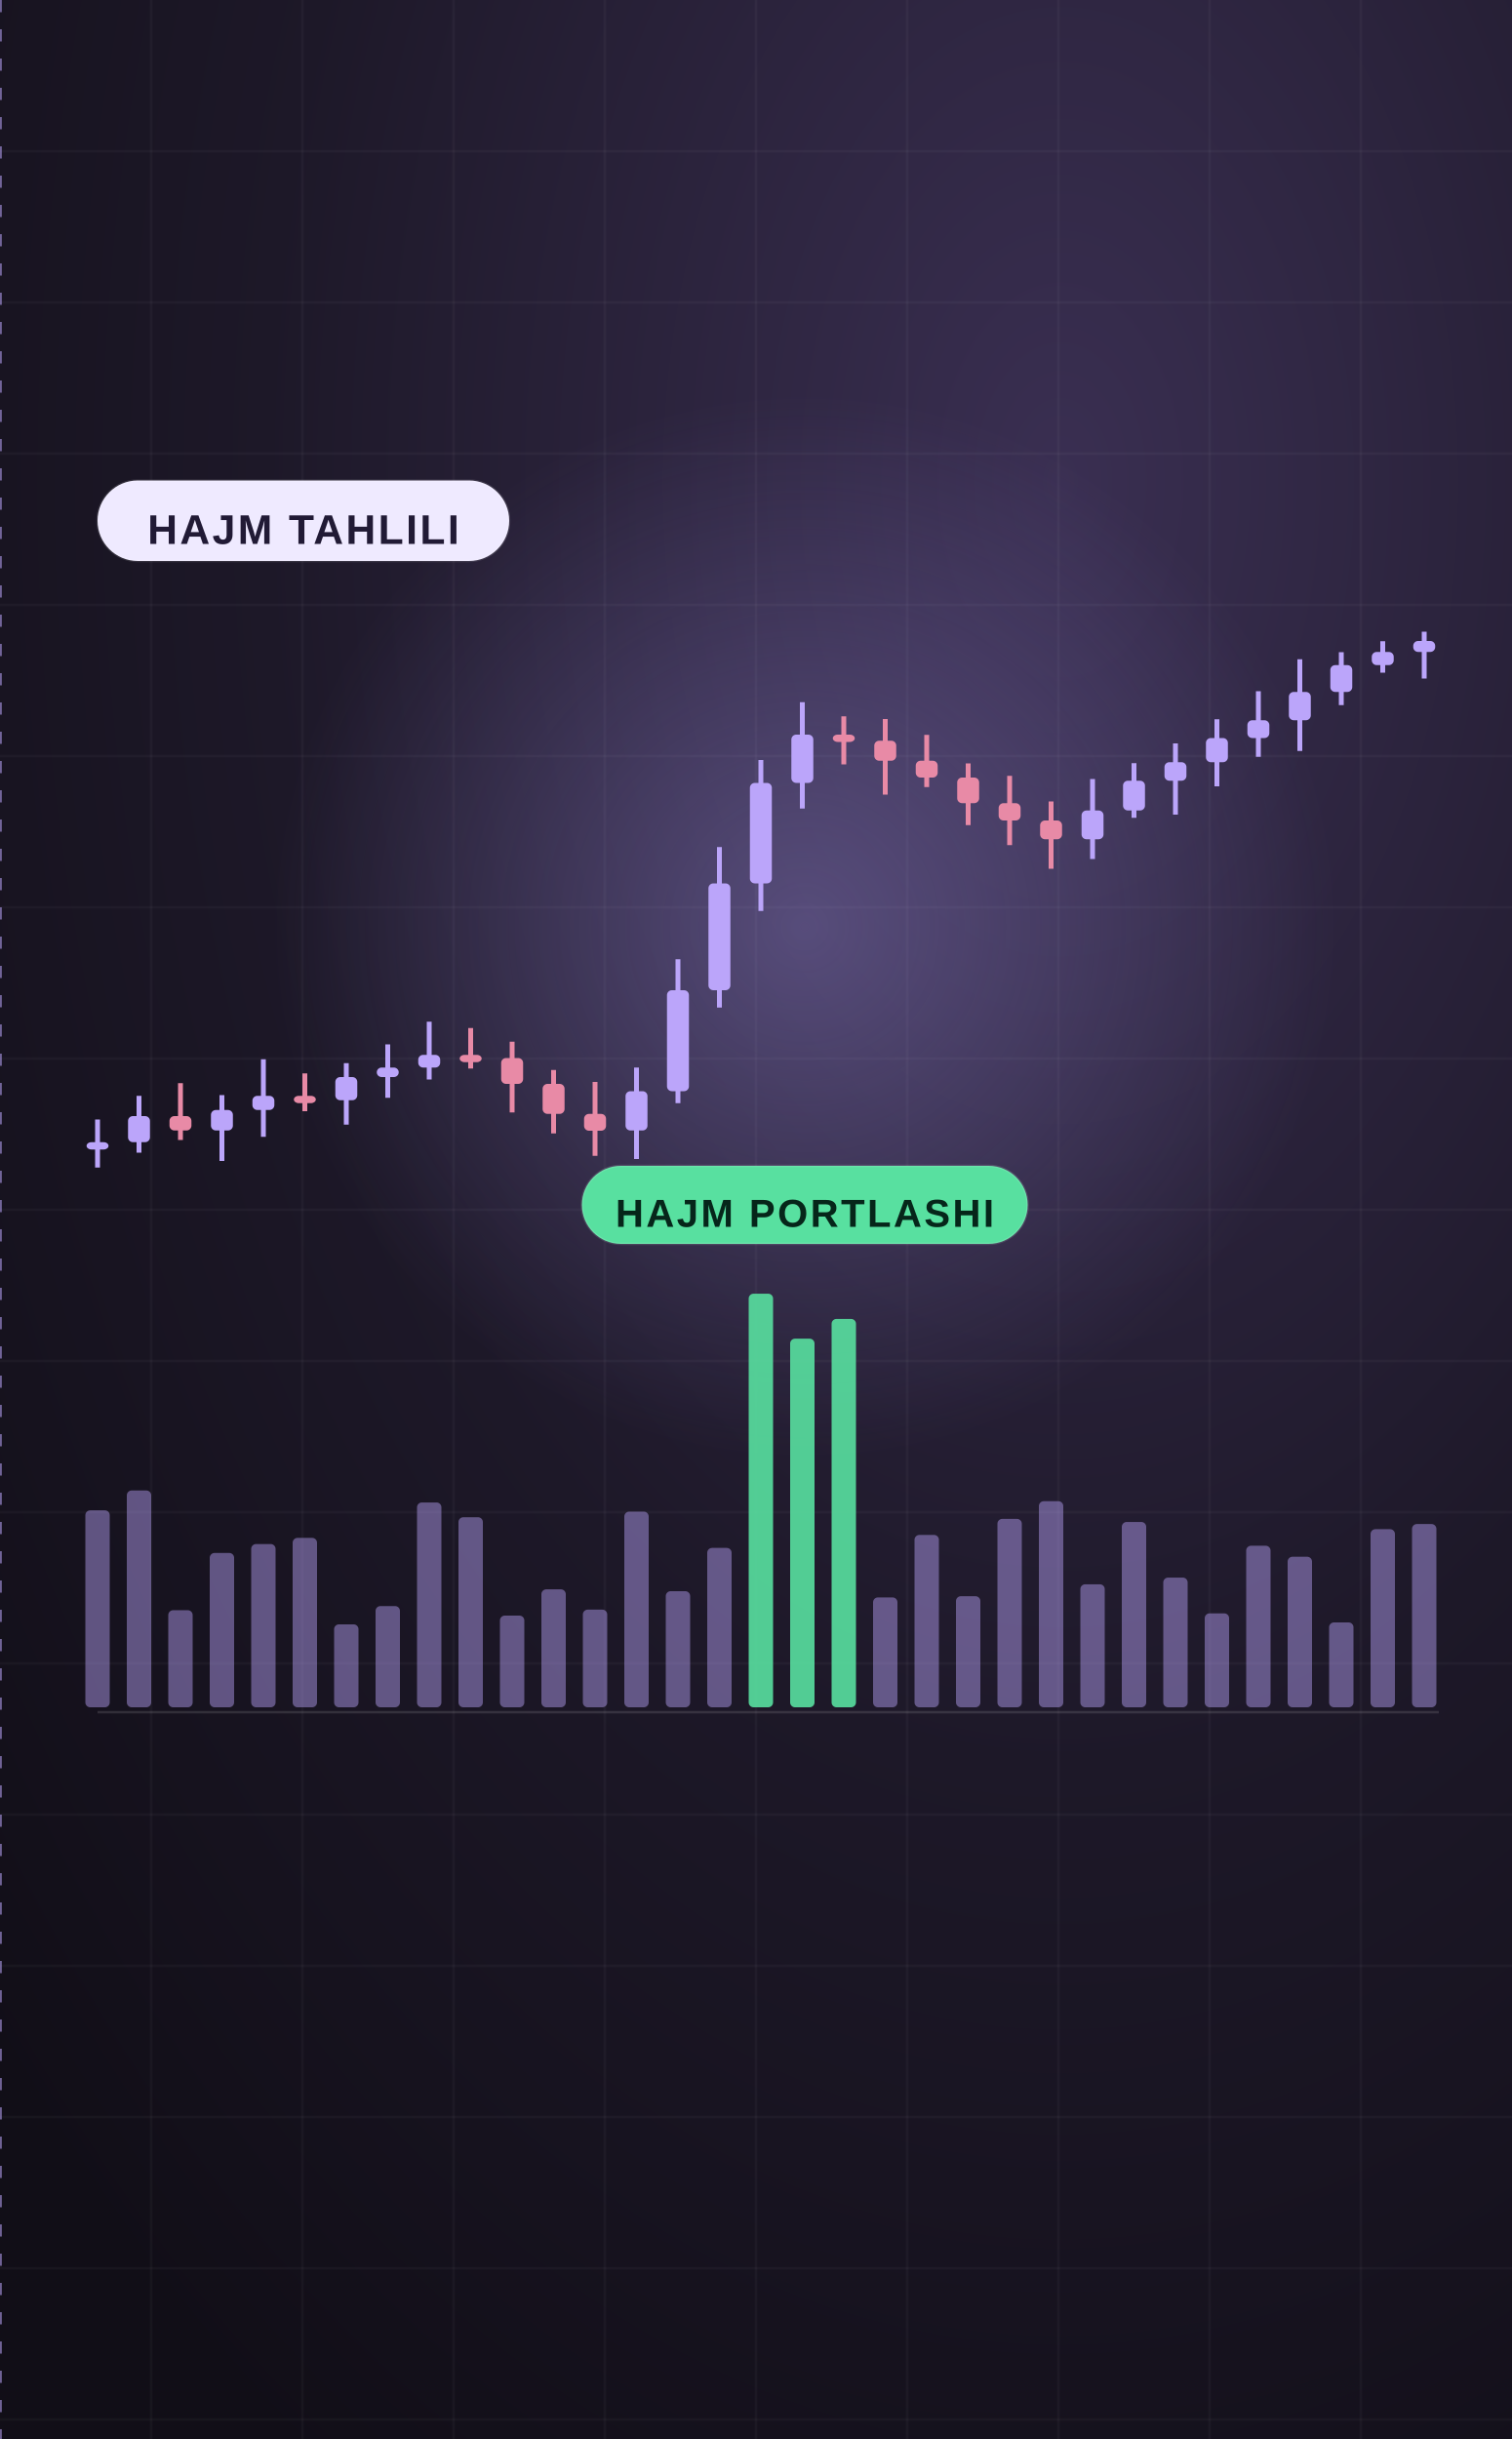
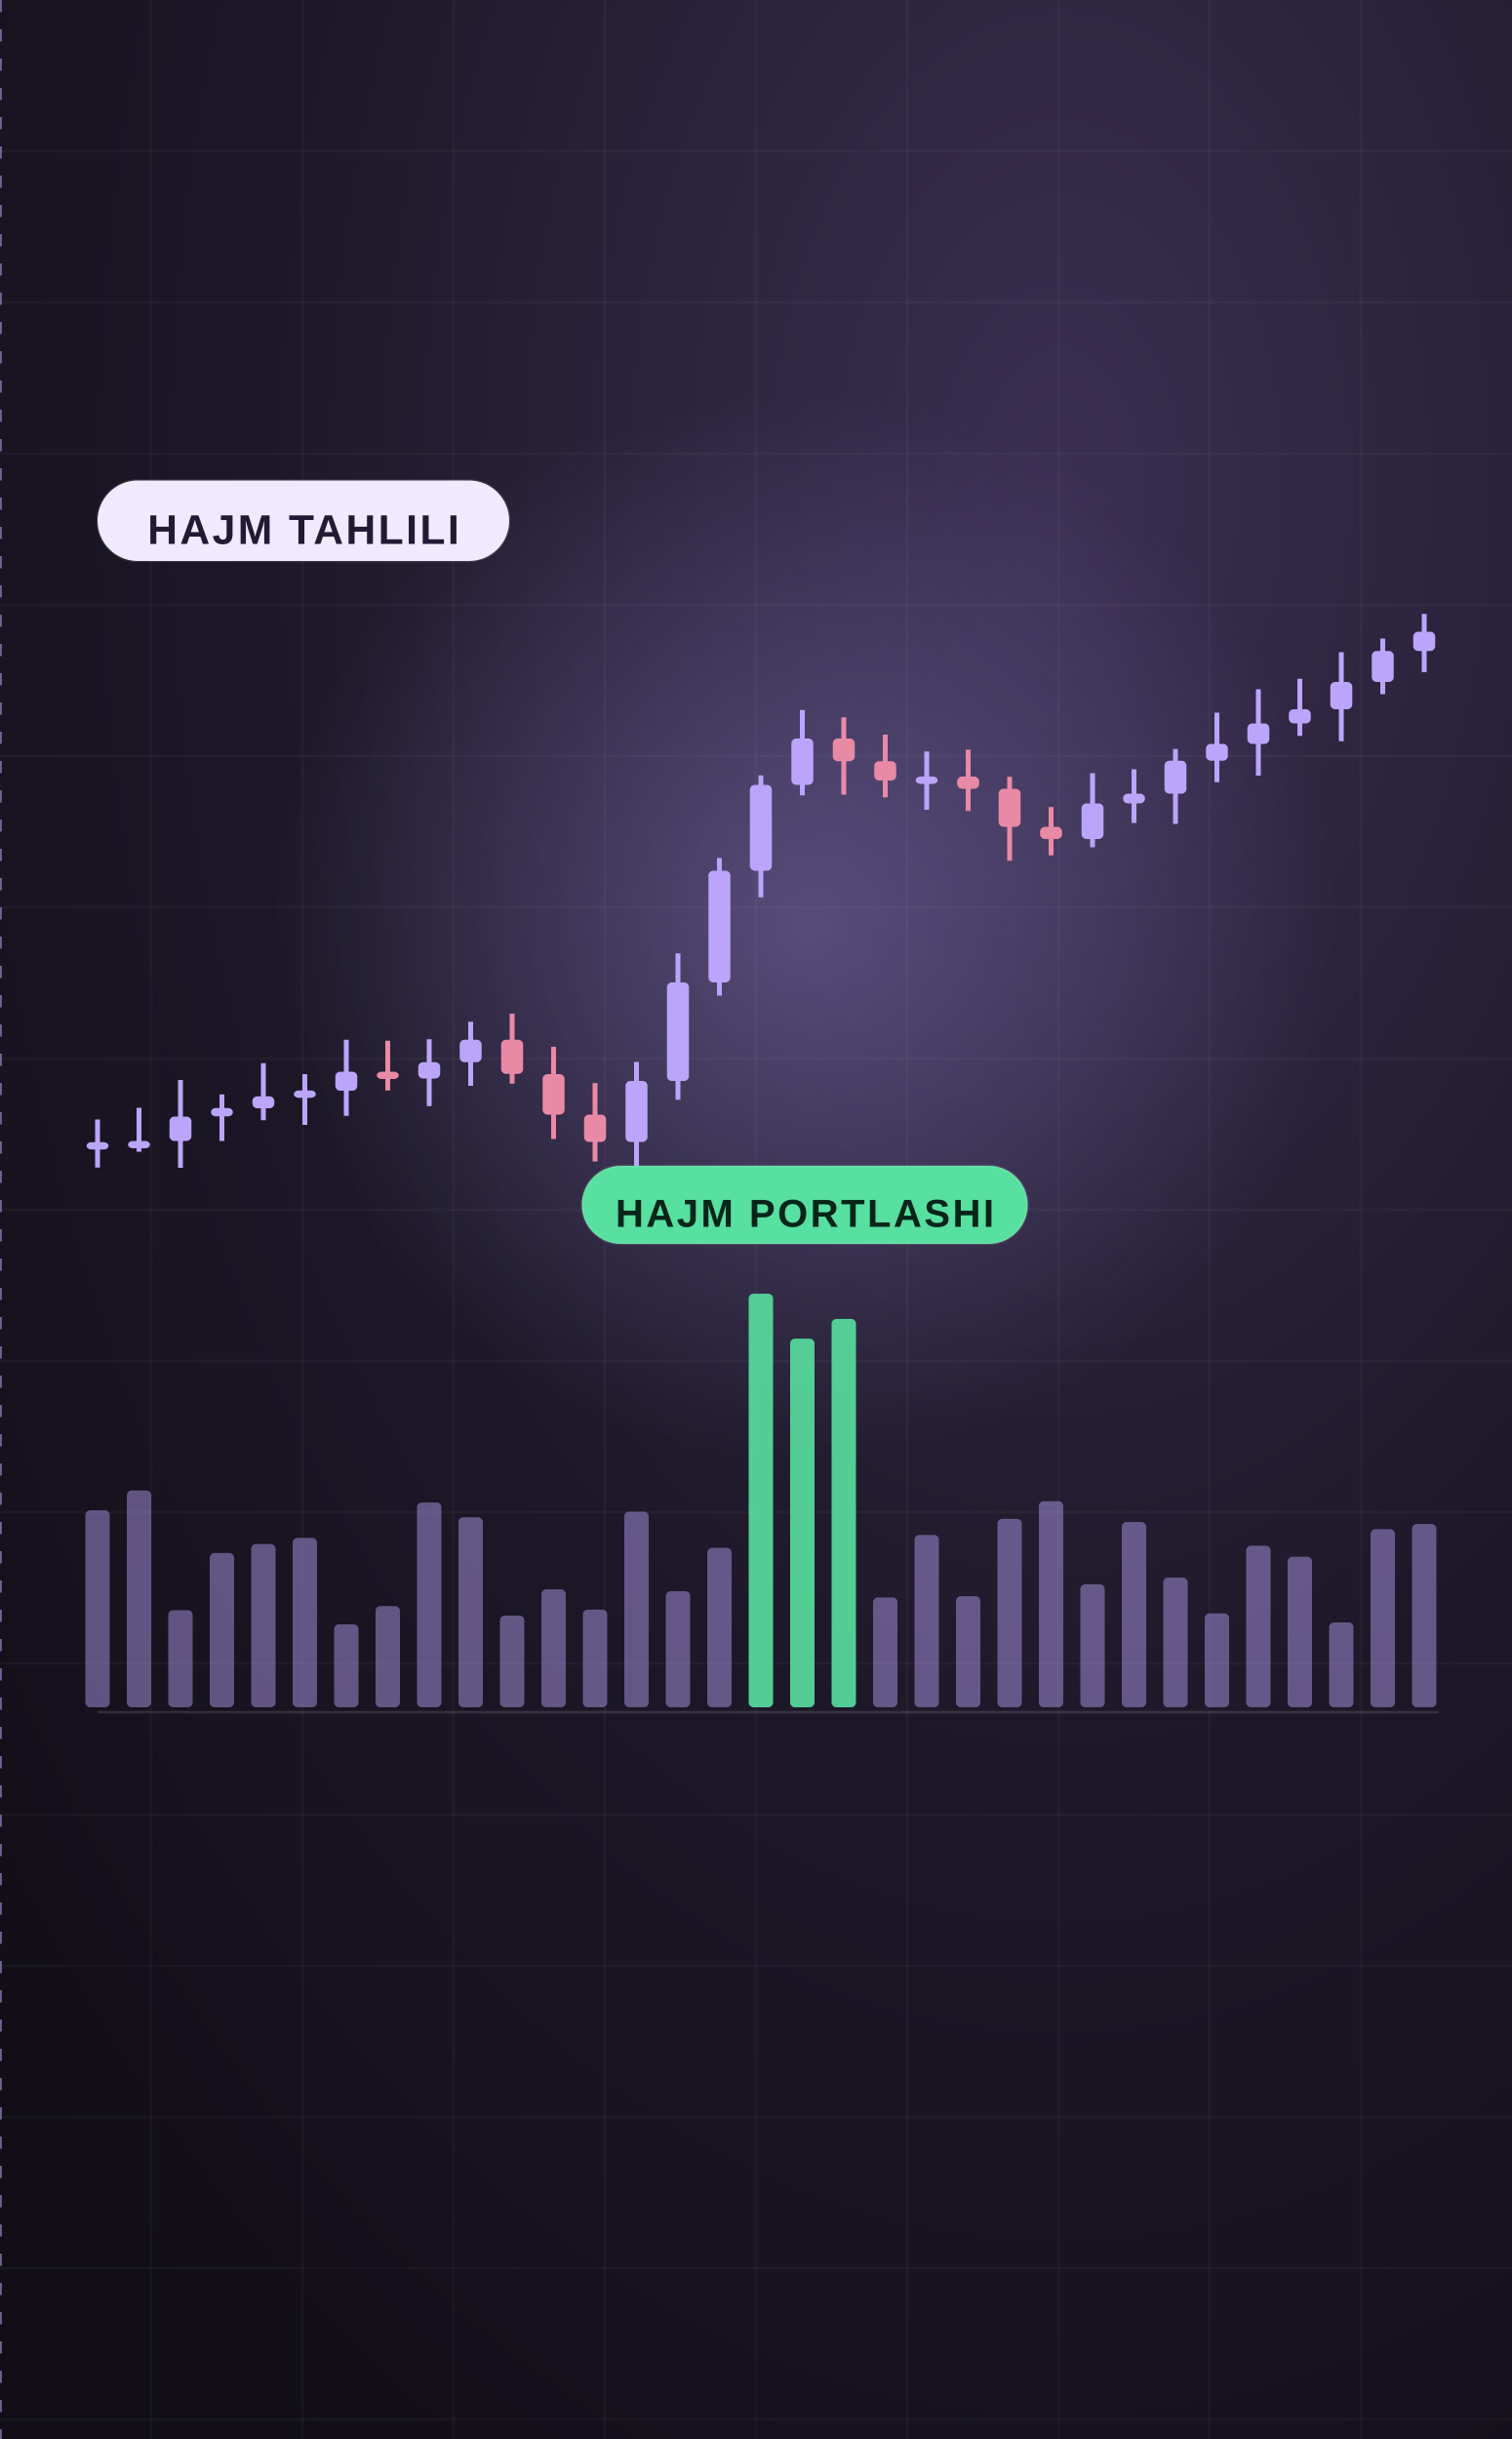
<svg xmlns="http://www.w3.org/2000/svg" width="620" height="1000" viewBox="0 0 620 1000">
  <style>
text{font-family:Arial,Helvetica,"Liberation Sans",sans-serif}
@keyframes grow{from{transform:scaleY(.05);opacity:0}to{transform:none;opacity:1}}
@keyframes live{0%,100%{transform:none}50%{transform:scaleY(1.22)}}
@keyframes flo{0%,100%{transform:translateY(0)}50%{transform:translateY(-6px)}}
@keyframes br{0%,100%{opacity:.7;transform:scale(1)}50%{opacity:1;transform:scale(1.1)}}
@keyframes march{to{stroke-dashoffset:-60}}
@keyframes draw{0%{stroke-dashoffset:1;opacity:1}38%{stroke-dashoffset:0}86%{stroke-dashoffset:0;opacity:1}96%{opacity:0}100%{stroke-dashoffset:1;opacity:0}}
@keyframes bob{0%,100%{transform:none}50%{transform:scaleY(.72)}}
@keyframes dp{0%,100%{transform:scale(1)}50%{transform:scale(1.18)}}
@keyframes hl{0%,100%{opacity:.35}50%{opacity:1}}
@keyframes rin{from{opacity:0;transform:translateX(-18px)}to{opacity:1;transform:none}}
@keyframes bobx{0%,100%{transform:none}50%{transform:scaleX(.78)}}
.row{animation:rin .8s cubic-bezier(.2,.8,.2,1) both}
.barx{transform-box:fill-box;animation:bobx 2.6s ease-in-out infinite}
.cd,.bar,.dot,.glow{transform-box:fill-box}
- @keyframes wave{0%,100%{transform:none}50%{transform:scaleY(.78)}}
- .cd{transform-origin:50% 100%;animation:grow .7s cubic-bezier(.2,.8,.2,1) both,wave 2.8s ease-in-out infinite}
+ @keyframes tick{0%,100%{transform:scaleY(1)}35%{transform:scaleY(var(--a,.7))}70%{transform:scaleY(var(--b,1.12))}}
+ .cd{transform-origin:50% 55%;animation:grow .7s cubic-bezier(.2,.8,.2,1) both,tick 2s ease-in-out infinite}
+ @keyframes stream{to{transform:translateX(-640px)}}
+ .stream{animation:stream 16s linear infinite}
.cd.live{transform-origin:50% 50%;animation:grow .7s cubic-bezier(.2,.8,.2,1) both,live 1.6s ease-in-out infinite}
@keyframes scan{from{transform:translateX(-90px)}to{transform:translateX(710px)}}
.scan{animation:scan 6.5s cubic-bezier(.45,0,.55,1) infinite}
.chip{animation:flo 4.5s ease-in-out infinite}
.glow{transform-origin:50% 50%;animation:br 6s ease-in-out infinite}
.dash{animation:march 3.2s linear infinite}
.draw{stroke-dasharray:1;stroke-dashoffset:1;animation:draw 8s cubic-bezier(.4,0,.2,1) .3s infinite}
.bar{transform-origin:50% 100%;animation:bob 2.4s ease-in-out infinite}
.dot{transform-origin:50% 50%;animation:dp 2.2s ease-in-out infinite}
.hl{animation:hl 2.2s ease-in-out infinite}
@media (prefers-reduced-motion:reduce){*{animation:none!important}.draw{stroke-dasharray:none;stroke-dashoffset:0}.scan,.mdot{display:none}}
</style>
  <defs>
    <radialGradient id="bg" cx="70%" cy="20%" r="95%">
      <stop offset="0" stop-color="#3a2f52" />
      <stop offset=".55" stop-color="#1d1828" />
      <stop offset="1" stop-color="#110e17" />
    </radialGradient>
    <radialGradient id="glow" cx="50%" cy="50%" r="50%">
      <stop offset="0" stop-color="#a697eb" stop-opacity=".35" />
      <stop offset="1" stop-color="#a697eb" stop-opacity="0" />
    </radialGradient>
    <linearGradient id="scanG" x1="0" y1="0" x2="1" y2="0">
      <stop offset="0" stop-color="#bba5fa" stop-opacity="0" />
      <stop offset="1" stop-color="#bba5fa" stop-opacity=".2" />
    </linearGradient>
    <linearGradient id="fadeUp" x1="0" y1="0" x2="0" y2="1">
      <stop offset="0" stop-color="#bba5fa" stop-opacity=".35" />
      <stop offset="1" stop-color="#bba5fa" stop-opacity="0" />
    </linearGradient>
  </defs>
  <rect width="620" height="1000" fill="url(#bg)" />
  <line x1="62" y1="0" x2="62" y2="1000" stroke="#fff" stroke-opacity=".035" />
  <line x1="124" y1="0" x2="124" y2="1000" stroke="#fff" stroke-opacity=".035" />
  <line x1="186" y1="0" x2="186" y2="1000" stroke="#fff" stroke-opacity=".035" />
  <line x1="248" y1="0" x2="248" y2="1000" stroke="#fff" stroke-opacity=".035" />
  <line x1="310" y1="0" x2="310" y2="1000" stroke="#fff" stroke-opacity=".035" />
  <line x1="372" y1="0" x2="372" y2="1000" stroke="#fff" stroke-opacity=".035" />
  <line x1="434" y1="0" x2="434" y2="1000" stroke="#fff" stroke-opacity=".035" />
  <line x1="496" y1="0" x2="496" y2="1000" stroke="#fff" stroke-opacity=".035" />
  <line x1="558" y1="0" x2="558" y2="1000" stroke="#fff" stroke-opacity=".035" />
  <line x1="0" y1="62" x2="620" y2="62" stroke="#fff" stroke-opacity=".035" />
  <line x1="0" y1="124" x2="620" y2="124" stroke="#fff" stroke-opacity=".035" />
  <line x1="0" y1="186" x2="620" y2="186" stroke="#fff" stroke-opacity=".035" />
  <line x1="0" y1="248" x2="620" y2="248" stroke="#fff" stroke-opacity=".035" />
  <line x1="0" y1="310" x2="620" y2="310" stroke="#fff" stroke-opacity=".035" />
  <line x1="0" y1="372" x2="620" y2="372" stroke="#fff" stroke-opacity=".035" />
  <line x1="0" y1="434" x2="620" y2="434" stroke="#fff" stroke-opacity=".035" />
  <line x1="0" y1="496" x2="620" y2="496" stroke="#fff" stroke-opacity=".035" />
  <line x1="0" y1="558" x2="620" y2="558" stroke="#fff" stroke-opacity=".035" />
  <line x1="0" y1="620" x2="620" y2="620" stroke="#fff" stroke-opacity=".035" />
  <line x1="0" y1="682" x2="620" y2="682" stroke="#fff" stroke-opacity=".035" />
  <line x1="0" y1="744" x2="620" y2="744" stroke="#fff" stroke-opacity=".035" />
  <line x1="0" y1="806" x2="620" y2="806" stroke="#fff" stroke-opacity=".035" />
  <line x1="0" y1="868" x2="620" y2="868" stroke="#fff" stroke-opacity=".035" />
  <line x1="0" y1="930" x2="620" y2="930" stroke="#fff" stroke-opacity=".035" />
  <line x1="0" y1="992" x2="620" y2="992" stroke="#fff" stroke-opacity=".035" />
  <circle class="glow" cx="330" cy="380" r="220" fill="url(#glow)" />
-   <g class="cd" style="animation-delay:200ms,1100ms">
+   <g class="cd" style="--a:0.46;--b:1.18;animation-duration:.7s,1.26s;animation-delay:200ms,900ms">
    <line x1="40" x2="40" y1="459.0" y2="478.7" stroke="#bba5fa" stroke-width="2" />
    <rect x="35.5" y="468.3" width="9" height="3.0" rx="2" fill="#bba5fa" />
  </g>
-   <g class="cd" style="animation-delay:235ms,1220ms">
-     <line x1="57" x2="57" y1="449.3" y2="472.6" stroke="#bba5fa" stroke-width="2" />
-     <rect x="52.5" y="457.6" width="9" height="10.7" rx="2" fill="#bba5fa" />
-   </g>
-   <g class="cd" style="animation-delay:270ms,1340ms">
-     <line x1="74" x2="74" y1="444.1" y2="467.4" stroke="#e88aa6" stroke-width="2" />
-     <rect x="69.5" y="457.6" width="9" height="5.9" rx="2" fill="#e88aa6" />
-   </g>
-   <g class="cd" style="animation-delay:305ms,1460ms">
-     <line x1="91" x2="91" y1="449.0" y2="476.0" stroke="#bba5fa" stroke-width="2" />
-     <rect x="86.5" y="455.1" width="9" height="8.4" rx="2" fill="#bba5fa" />
-   </g>
-   <g class="cd" style="animation-delay:340ms,1580ms">
-     <line x1="108" x2="108" y1="434.3" y2="466.1" stroke="#bba5fa" stroke-width="2" />
-     <rect x="103.5" y="449.3" width="9" height="5.8" rx="2" fill="#bba5fa" />
-   </g>
-   <g class="cd" style="animation-delay:375ms,1700ms">
-     <line x1="125" x2="125" y1="440.1" y2="455.6" stroke="#e88aa6" stroke-width="2" />
-     <rect x="120.5" y="449.3" width="9" height="3.0" rx="2" fill="#e88aa6" />
-   </g>
-   <g class="cd" style="animation-delay:410ms,1820ms">
-     <line x1="142" x2="142" y1="435.9" y2="461.1" stroke="#bba5fa" stroke-width="2" />
-     <rect x="137.5" y="441.6" width="9" height="9.5" rx="2" fill="#bba5fa" />
-   </g>
-   <g class="cd" style="animation-delay:445ms,1940ms">
-     <line x1="159" x2="159" y1="428.2" y2="450.1" stroke="#bba5fa" stroke-width="2" />
-     <rect x="154.5" y="437.7" width="9" height="3.9" rx="2" fill="#bba5fa" />
-   </g>
-   <g class="cd" style="animation-delay:480ms,2060ms">
-     <line x1="176" x2="176" y1="418.9" y2="442.6" stroke="#bba5fa" stroke-width="2" />
-     <rect x="171.5" y="432.5" width="9" height="5.2" rx="2" fill="#bba5fa" />
-   </g>
-   <g class="cd" style="animation-delay:515ms,2180ms">
-     <line x1="193" x2="193" y1="421.5" y2="438.1" stroke="#e88aa6" stroke-width="2" />
-     <rect x="188.5" y="432.5" width="9" height="3.0" rx="2" fill="#e88aa6" />
-   </g>
-   <g class="cd" style="animation-delay:550ms,2300ms">
-     <line x1="210" x2="210" y1="427.1" y2="456.1" stroke="#e88aa6" stroke-width="2" />
-     <rect x="205.5" y="433.8" width="9" height="10.6" rx="2" fill="#e88aa6" />
-   </g>
-   <g class="cd" style="animation-delay:585ms,2420ms">
-     <line x1="227" x2="227" y1="438.7" y2="464.7" stroke="#e88aa6" stroke-width="2" />
-     <rect x="222.5" y="444.4" width="9" height="12.3" rx="2" fill="#e88aa6" />
-   </g>
-   <g class="cd" style="animation-delay:620ms,2540ms">
-     <line x1="244" x2="244" y1="443.6" y2="473.9" stroke="#e88aa6" stroke-width="2" />
-     <rect x="239.5" y="456.7" width="9" height="6.9" rx="2" fill="#e88aa6" />
-   </g>
-   <g class="cd" style="animation-delay:655ms,2660ms">
-     <line x1="261" x2="261" y1="437.7" y2="475.2" stroke="#bba5fa" stroke-width="2" />
-     <rect x="256.5" y="447.4" width="9" height="16.1" rx="2" fill="#bba5fa" />
-   </g>
-   <g class="cd" style="animation-delay:690ms,2780ms">
-     <line x1="278" x2="278" y1="393.3" y2="452.3" stroke="#bba5fa" stroke-width="2" />
-     <rect x="273.5" y="406.0" width="9" height="41.4" rx="2" fill="#bba5fa" />
-   </g>
-   <g class="cd" style="animation-delay:725ms,2900ms">
-     <line x1="295" x2="295" y1="347.3" y2="413.1" stroke="#bba5fa" stroke-width="2" />
-     <rect x="290.5" y="362.2" width="9" height="43.8" rx="2" fill="#bba5fa" />
-   </g>
-   <g class="cd" style="animation-delay:760ms,3020ms">
-     <line x1="312" x2="312" y1="311.6" y2="373.5" stroke="#bba5fa" stroke-width="2" />
-     <rect x="307.5" y="321.0" width="9" height="41.2" rx="2" fill="#bba5fa" />
-   </g>
-   <g class="cd" style="animation-delay:795ms,3140ms">
-     <line x1="329" x2="329" y1="287.9" y2="331.5" stroke="#bba5fa" stroke-width="2" />
-     <rect x="324.5" y="301.2" width="9" height="19.8" rx="2" fill="#bba5fa" />
-   </g>
-   <g class="cd" style="animation-delay:830ms,3260ms">
-     <line x1="346" x2="346" y1="293.7" y2="313.4" stroke="#e88aa6" stroke-width="2" />
-     <rect x="341.5" y="301.2" width="9" height="3.0" rx="2" fill="#e88aa6" />
-   </g>
-   <g class="cd" style="animation-delay:865ms,3380ms">
-     <line x1="363" x2="363" y1="294.8" y2="325.8" stroke="#e88aa6" stroke-width="2" />
-     <rect x="358.5" y="303.7" width="9" height="8.2" rx="2" fill="#e88aa6" />
-   </g>
-   <g class="cd" style="animation-delay:900ms,3500ms">
-     <line x1="380" x2="380" y1="301.3" y2="322.7" stroke="#e88aa6" stroke-width="2" />
-     <rect x="375.5" y="311.9" width="9" height="6.9" rx="2" fill="#e88aa6" />
-   </g>
-   <g class="cd" style="animation-delay:935ms,3620ms">
-     <line x1="397" x2="397" y1="313.0" y2="338.3" stroke="#e88aa6" stroke-width="2" />
-     <rect x="392.5" y="318.8" width="9" height="10.5" rx="2" fill="#e88aa6" />
-   </g>
-   <g class="cd" style="animation-delay:970ms,3740ms">
-     <line x1="414" x2="414" y1="318.1" y2="346.5" stroke="#e88aa6" stroke-width="2" />
-     <rect x="409.5" y="329.3" width="9" height="7.1" rx="2" fill="#e88aa6" />
-   </g>
-   <g class="cd" style="animation-delay:1005ms,3860ms">
-     <line x1="431" x2="431" y1="328.6" y2="356.2" stroke="#e88aa6" stroke-width="2" />
-     <rect x="426.5" y="336.4" width="9" height="7.7" rx="2" fill="#e88aa6" />
-   </g>
-   <g class="cd" style="animation-delay:1040ms,3980ms">
-     <line x1="448" x2="448" y1="319.4" y2="352.2" stroke="#bba5fa" stroke-width="2" />
-     <rect x="443.5" y="332.3" width="9" height="11.8" rx="2" fill="#bba5fa" />
-   </g>
-   <g class="cd" style="animation-delay:1075ms,4100ms">
-     <line x1="465" x2="465" y1="312.9" y2="335.3" stroke="#bba5fa" stroke-width="2" />
-     <rect x="460.5" y="320.1" width="9" height="12.2" rx="2" fill="#bba5fa" />
-   </g>
-   <g class="cd" style="animation-delay:1110ms,4220ms">
-     <line x1="482" x2="482" y1="304.8" y2="334.0" stroke="#bba5fa" stroke-width="2" />
-     <rect x="477.5" y="312.5" width="9" height="7.6" rx="2" fill="#bba5fa" />
-   </g>
-   <g class="cd" style="animation-delay:1145ms,4340ms">
-     <line x1="499" x2="499" y1="294.9" y2="322.4" stroke="#bba5fa" stroke-width="2" />
-     <rect x="494.5" y="302.6" width="9" height="9.9" rx="2" fill="#bba5fa" />
-   </g>
-   <g class="cd" style="animation-delay:1180ms,4460ms">
-     <line x1="516" x2="516" y1="283.4" y2="310.3" stroke="#bba5fa" stroke-width="2" />
-     <rect x="511.5" y="295.3" width="9" height="7.3" rx="2" fill="#bba5fa" />
-   </g>
-   <g class="cd" style="animation-delay:1215ms,4580ms">
-     <line x1="533" x2="533" y1="270.3" y2="307.9" stroke="#bba5fa" stroke-width="2" />
-     <rect x="528.5" y="283.7" width="9" height="11.6" rx="2" fill="#bba5fa" />
-   </g>
-   <g class="cd" style="animation-delay:1250ms,4700ms">
-     <line x1="550" x2="550" y1="267.4" y2="289.1" stroke="#bba5fa" stroke-width="2" />
-     <rect x="545.5" y="272.7" width="9" height="11.0" rx="2" fill="#bba5fa" />
-   </g>
-   <g class="cd" style="animation-delay:1285ms,4820ms">
-     <line x1="567" x2="567" y1="262.9" y2="275.8" stroke="#bba5fa" stroke-width="2" />
-     <rect x="562.5" y="267.3" width="9" height="5.4" rx="2" fill="#bba5fa" />
-   </g>
-   <g class="cd live" style="animation-delay:1320ms,4940ms">
-     <line x1="584" x2="584" y1="259.0" y2="278.2" stroke="#bba5fa" stroke-width="2" />
-     <rect x="579.5" y="262.8" width="9" height="4.5" rx="2" fill="#bba5fa" />
+   <g class="cd" style="--a:0.64;--b:1.14;animation-duration:.7s,2.28s;animation-delay:235ms,1037ms">
+     <line x1="57" x2="57" y1="454.2" y2="472.2" stroke="#bba5fa" stroke-width="2" />
+     <rect x="52.5" y="467.8" width="9" height="3.0" rx="2" fill="#bba5fa" />
+   </g>
+   <g class="cd" style="--a:0.77;--b:1.19;animation-duration:.7s,1.29s;animation-delay:270ms,1174ms">
+     <line x1="74" x2="74" y1="442.8" y2="478.8" stroke="#bba5fa" stroke-width="2" />
+     <rect x="69.5" y="457.8" width="9" height="10.0" rx="2" fill="#bba5fa" />
+   </g>
+   <g class="cd" style="--a:0.63;--b:1.20;animation-duration:.7s,1.79s;animation-delay:305ms,1311ms">
+     <line x1="91" x2="91" y1="448.7" y2="467.8" stroke="#bba5fa" stroke-width="2" />
+     <rect x="86.5" y="454.3" width="9" height="3.4" rx="2" fill="#bba5fa" />
+   </g>
+   <g class="cd" style="--a:0.67;--b:1.23;animation-duration:.7s,1.26s;animation-delay:340ms,1448ms">
+     <line x1="108" x2="108" y1="435.9" y2="459.3" stroke="#bba5fa" stroke-width="2" />
+     <rect x="103.5" y="449.5" width="9" height="4.9" rx="2" fill="#bba5fa" />
+   </g>
+   <g class="cd" style="--a:0.68;--b:1.13;animation-duration:.7s,1.73s;animation-delay:375ms,1585ms">
+     <line x1="125" x2="125" y1="440.4" y2="461.2" stroke="#bba5fa" stroke-width="2" />
+     <rect x="120.5" y="447.1" width="9" height="3.0" rx="2" fill="#bba5fa" />
+   </g>
+   <g class="cd" style="--a:0.76;--b:1.20;animation-duration:.7s,2.18s;animation-delay:410ms,1722ms">
+     <line x1="142" x2="142" y1="426.3" y2="457.5" stroke="#bba5fa" stroke-width="2" />
+     <rect x="137.5" y="439.4" width="9" height="7.8" rx="2" fill="#bba5fa" />
+   </g>
+   <g class="cd" style="--a:0.68;--b:1.30;animation-duration:.7s,1.62s;animation-delay:445ms,1859ms">
+     <line x1="159" x2="159" y1="426.7" y2="447.1" stroke="#e88aa6" stroke-width="2" />
+     <rect x="154.5" y="439.4" width="9" height="3.0" rx="2" fill="#e88aa6" />
+   </g>
+   <g class="cd" style="--a:0.56;--b:1.27;animation-duration:.7s,2.04s;animation-delay:480ms,1996ms">
+     <line x1="176" x2="176" y1="426.1" y2="453.5" stroke="#bba5fa" stroke-width="2" />
+     <rect x="171.5" y="435.5" width="9" height="6.7" rx="2" fill="#bba5fa" />
+   </g>
+   <g class="cd" style="--a:0.52;--b:1.19;animation-duration:.7s,2.45s;animation-delay:515ms,2133ms">
+     <line x1="193" x2="193" y1="418.9" y2="445.2" stroke="#bba5fa" stroke-width="2" />
+     <rect x="188.5" y="426.3" width="9" height="9.2" rx="2" fill="#bba5fa" />
+   </g>
+   <g class="cd" style="--a:0.66;--b:1.13;animation-duration:.7s,1.85s;animation-delay:550ms,970ms">
+     <line x1="210" x2="210" y1="415.6" y2="444.3" stroke="#e88aa6" stroke-width="2" />
+     <rect x="205.5" y="426.3" width="9" height="14.0" rx="2" fill="#e88aa6" />
+   </g>
+   <g class="cd" style="--a:0.76;--b:1.17;animation-duration:.7s,2.23s;animation-delay:585ms,1107ms">
+     <line x1="227" x2="227" y1="429.2" y2="467.0" stroke="#e88aa6" stroke-width="2" />
+     <rect x="222.5" y="440.4" width="9" height="16.6" rx="2" fill="#e88aa6" />
+   </g>
+   <g class="cd" style="--a:0.59;--b:1.16;animation-duration:.7s,1.10s;animation-delay:620ms,1244ms">
+     <line x1="244" x2="244" y1="444.1" y2="476.2" stroke="#e88aa6" stroke-width="2" />
+     <rect x="239.5" y="457.0" width="9" height="11.2" rx="2" fill="#e88aa6" />
+   </g>
+   <g class="cd" style="--a:0.61;--b:1.17;animation-duration:.7s,1.95s;animation-delay:655ms,1381ms">
+     <line x1="261" x2="261" y1="435.4" y2="482.1" stroke="#bba5fa" stroke-width="2" />
+     <rect x="256.5" y="443.2" width="9" height="25.0" rx="2" fill="#bba5fa" />
+   </g>
+   <g class="cd" style="--a:0.59;--b:1.27;animation-duration:.7s,2.30s;animation-delay:690ms,1518ms">
+     <line x1="278" x2="278" y1="390.9" y2="450.9" stroke="#bba5fa" stroke-width="2" />
+     <rect x="273.5" y="402.8" width="9" height="40.4" rx="2" fill="#bba5fa" />
+   </g>
+   <g class="cd" style="--a:0.64;--b:1.11;animation-duration:.7s,1.12s;animation-delay:725ms,1655ms">
+     <line x1="295" x2="295" y1="351.8" y2="408.2" stroke="#bba5fa" stroke-width="2" />
+     <rect x="290.5" y="357.0" width="9" height="45.8" rx="2" fill="#bba5fa" />
+   </g>
+   <g class="cd" style="--a:0.53;--b:1.18;animation-duration:.7s,1.93s;animation-delay:760ms,1792ms">
+     <line x1="312" x2="312" y1="317.9" y2="367.9" stroke="#bba5fa" stroke-width="2" />
+     <rect x="307.5" y="321.8" width="9" height="35.2" rx="2" fill="#bba5fa" />
+   </g>
+   <g class="cd" style="--a:0.73;--b:1.13;animation-duration:.7s,2.23s;animation-delay:795ms,1929ms">
+     <line x1="329" x2="329" y1="291.1" y2="326.1" stroke="#bba5fa" stroke-width="2" />
+     <rect x="324.5" y="302.8" width="9" height="19.0" rx="2" fill="#bba5fa" />
+   </g>
+   <g class="cd" style="--a:0.66;--b:1.26;animation-duration:.7s,2.52s;animation-delay:830ms,2066ms">
+     <line x1="346" x2="346" y1="294.1" y2="325.8" stroke="#e88aa6" stroke-width="2" />
+     <rect x="341.5" y="302.8" width="9" height="9.3" rx="2" fill="#e88aa6" />
+   </g>
+   <g class="cd" style="--a:0.77;--b:1.18;animation-duration:.7s,1.79s;animation-delay:865ms,903ms">
+     <line x1="363" x2="363" y1="301.2" y2="326.9" stroke="#e88aa6" stroke-width="2" />
+     <rect x="358.5" y="312.1" width="9" height="7.9" rx="2" fill="#e88aa6" />
+   </g>
+   <g class="cd" style="--a:0.50;--b:1.20;animation-duration:.7s,2.05s;animation-delay:900ms,1040ms">
+     <line x1="380" x2="380" y1="308.1" y2="332.0" stroke="#bba5fa" stroke-width="2" />
+     <rect x="375.5" y="318.4" width="9" height="3.0" rx="2" fill="#bba5fa" />
+   </g>
+   <g class="cd" style="--a:0.65;--b:1.17;animation-duration:.7s,2.29s;animation-delay:935ms,1177ms">
+     <line x1="397" x2="397" y1="307.4" y2="332.5" stroke="#e88aa6" stroke-width="2" />
+     <rect x="392.5" y="318.4" width="9" height="5.0" rx="2" fill="#e88aa6" />
+   </g>
+   <g class="cd" style="--a:0.64;--b:1.16;animation-duration:.7s,1.52s;animation-delay:970ms,1314ms">
+     <line x1="414" x2="414" y1="318.5" y2="352.9" stroke="#e88aa6" stroke-width="2" />
+     <rect x="409.5" y="323.4" width="9" height="15.6" rx="2" fill="#e88aa6" />
+   </g>
+   <g class="cd" style="--a:0.58;--b:1.25;animation-duration:.7s,1.73s;animation-delay:1005ms,1451ms">
+     <line x1="431" x2="431" y1="330.9" y2="350.7" stroke="#e88aa6" stroke-width="2" />
+     <rect x="426.5" y="339.0" width="9" height="5.0" rx="2" fill="#e88aa6" />
+   </g>
+   <g class="cd" style="--a:0.61;--b:1.28;animation-duration:.7s,1.94s;animation-delay:1040ms,1588ms">
+     <line x1="448" x2="448" y1="317.0" y2="347.4" stroke="#bba5fa" stroke-width="2" />
+     <rect x="443.5" y="329.4" width="9" height="14.6" rx="2" fill="#bba5fa" />
+   </g>
+   <g class="cd" style="--a:0.47;--b:1.12;animation-duration:.7s,1.12s;animation-delay:1075ms,1725ms">
+     <line x1="465" x2="465" y1="315.4" y2="337.4" stroke="#bba5fa" stroke-width="2" />
+     <rect x="460.5" y="325.4" width="9" height="4.0" rx="2" fill="#bba5fa" />
+   </g>
+   <g class="cd" style="--a:0.64;--b:1.28;animation-duration:.7s,1.30s;animation-delay:1110ms,1862ms">
+     <line x1="482" x2="482" y1="307.1" y2="337.8" stroke="#bba5fa" stroke-width="2" />
+     <rect x="477.5" y="311.9" width="9" height="13.5" rx="2" fill="#bba5fa" />
+   </g>
+   <g class="cd" style="--a:0.54;--b:1.16;animation-duration:.7s,1.46s;animation-delay:1145ms,1999ms">
+     <line x1="499" x2="499" y1="292.2" y2="320.7" stroke="#bba5fa" stroke-width="2" />
+     <rect x="494.5" y="305.0" width="9" height="6.9" rx="2" fill="#bba5fa" />
+   </g>
+   <g class="cd" style="--a:0.62;--b:1.28;animation-duration:.7s,2.10s;animation-delay:1180ms,2136ms">
+     <line x1="516" x2="516" y1="282.6" y2="318.0" stroke="#bba5fa" stroke-width="2" />
+     <rect x="511.5" y="296.6" width="9" height="8.4" rx="2" fill="#bba5fa" />
+   </g>
+   <g class="cd" style="--a:0.67;--b:1.29;animation-duration:.7s,2.24s;animation-delay:1215ms,973ms">
+     <line x1="533" x2="533" y1="278.3" y2="301.7" stroke="#bba5fa" stroke-width="2" />
+     <rect x="528.5" y="290.8" width="9" height="5.8" rx="2" fill="#bba5fa" />
+   </g>
+   <g class="cd" style="--a:0.79;--b:1.24;animation-duration:.7s,2.35s;animation-delay:1250ms,1110ms">
+     <line x1="550" x2="550" y1="267.4" y2="303.9" stroke="#bba5fa" stroke-width="2" />
+     <rect x="545.5" y="279.6" width="9" height="11.2" rx="2" fill="#bba5fa" />
+   </g>
+   <g class="cd" style="--a:0.75;--b:1.21;animation-duration:.7s,1.46s;animation-delay:1285ms,1247ms">
+     <line x1="567" x2="567" y1="261.8" y2="284.6" stroke="#bba5fa" stroke-width="2" />
+     <rect x="562.5" y="266.9" width="9" height="12.7" rx="2" fill="#bba5fa" />
+   </g>
+   <g class="cd live" style="--a:0.67;--b:1.28;animation-duration:.7s,1.55s;animation-delay:1320ms,1384ms">
+     <line x1="584" x2="584" y1="251.7" y2="275.6" stroke="#bba5fa" stroke-width="2" />
+     <rect x="579.5" y="259.0" width="9" height="7.9" rx="2" fill="#bba5fa" />
  </g>
  <line x1="40" y1="702" x2="590" y2="702" stroke="#fff" stroke-opacity=".12" />
  <rect class="bar" style="animation-delay:-0s" x="35" y="619.239" width="10" height="80.761" rx="2" fill="#bba5fa" opacity="0.45" />
  <rect class="bar" style="animation-delay:-0.37s" x="52" y="611.097" width="10" height="88.903" rx="2" fill="#bba5fa" opacity="0.45" />
  <rect class="bar" style="animation-delay:-0.74s" x="69" y="660.192" width="10" height="39.808" rx="2" fill="#bba5fa" opacity="0.45" />
  <rect class="bar" style="animation-delay:-1.11s" x="86" y="636.711" width="10" height="63.289" rx="2" fill="#bba5fa" opacity="0.45" />
  <rect class="bar" style="animation-delay:-1.48s" x="103" y="633.059" width="10" height="66.941" rx="2" fill="#bba5fa" opacity="0.45" />
  <rect class="bar" style="animation-delay:-1.85s" x="120" y="630.534" width="10" height="69.466" rx="2" fill="#bba5fa" opacity="0.45" />
  <rect class="bar" style="animation-delay:-2.22s" x="137" y="665.988" width="10" height="34.012" rx="2" fill="#bba5fa" opacity="0.45" />
  <rect class="bar" style="animation-delay:-0.19s" x="154" y="658.494" width="10" height="41.506" rx="2" fill="#bba5fa" opacity="0.45" />
  <rect class="bar" style="animation-delay:-0.56s" x="171" y="616.015" width="10" height="83.985" rx="2" fill="#bba5fa" opacity="0.45" />
  <rect class="bar" style="animation-delay:-0.93s" x="188" y="622.07" width="10" height="77.93" rx="2" fill="#bba5fa" opacity="0.45" />
  <rect class="bar" style="animation-delay:-1.3s" x="205" y="662.4" width="10" height="37.6" rx="2" fill="#bba5fa" opacity="0.45" />
  <rect class="bar" style="animation-delay:-1.67s" x="222" y="651.635" width="10" height="48.365" rx="2" fill="#bba5fa" opacity="0.45" />
  <rect class="bar" style="animation-delay:-2.04s" x="239" y="659.958" width="10" height="40.042" rx="2" fill="#bba5fa" opacity="0.45" />
  <rect class="bar" style="animation-delay:-0.01s" x="256" y="619.779" width="10" height="80.221" rx="2" fill="#bba5fa" opacity="0.45" />
  <rect class="bar" style="animation-delay:-0.38s" x="273" y="652.393" width="10" height="47.607" rx="2" fill="#bba5fa" opacity="0.45" />
  <rect class="bar" style="animation-delay:-0.75s" x="290" y="634.652" width="10" height="65.348" rx="2" fill="#bba5fa" opacity="0.45" />
  <rect class="bar" style="animation-delay:-1.12s" x="307" y="530.42" width="10" height="169.58" rx="2" fill="#58e0a0" opacity="0.9" />
  <rect class="bar" style="animation-delay:-1.49s" x="324" y="548.86" width="10" height="151.14" rx="2" fill="#58e0a0" opacity="0.9" />
  <rect class="bar" style="animation-delay:-1.86s" x="341" y="540.767" width="10" height="159.233" rx="2" fill="#58e0a0" opacity="0.9" />
  <rect class="bar" style="animation-delay:-2.23s" x="358" y="654.953" width="10" height="45.047" rx="2" fill="#bba5fa" opacity="0.45" />
  <rect class="bar" style="animation-delay:-0.2s" x="375" y="629.327" width="10" height="70.673" rx="2" fill="#bba5fa" opacity="0.45" />
  <rect class="bar" style="animation-delay:-0.57s" x="392" y="654.456" width="10" height="45.544" rx="2" fill="#bba5fa" opacity="0.45" />
  <rect class="bar" style="animation-delay:-0.94s" x="409" y="622.749" width="10" height="77.251" rx="2" fill="#bba5fa" opacity="0.45" />
  <rect class="bar" style="animation-delay:-1.31s" x="426" y="615.502" width="10" height="84.498" rx="2" fill="#bba5fa" opacity="0.45" />
  <rect class="bar" style="animation-delay:-1.68s" x="443" y="649.566" width="10" height="50.434" rx="2" fill="#bba5fa" opacity="0.45" />
  <rect class="bar" style="animation-delay:-2.05s" x="460" y="624.017" width="10" height="75.983" rx="2" fill="#bba5fa" opacity="0.45" />
  <rect class="bar" style="animation-delay:-0.02s" x="477" y="646.816" width="10" height="53.184" rx="2" fill="#bba5fa" opacity="0.45" />
  <rect class="bar" style="animation-delay:-0.39s" x="494" y="661.482" width="10" height="38.518" rx="2" fill="#bba5fa" opacity="0.45" />
  <rect class="bar" style="animation-delay:-0.76s" x="511" y="633.757" width="10" height="66.243" rx="2" fill="#bba5fa" opacity="0.45" />
  <rect class="bar" style="animation-delay:-1.13s" x="528" y="638.269" width="10" height="61.731" rx="2" fill="#bba5fa" opacity="0.45" />
  <rect class="bar" style="animation-delay:-1.5s" x="545" y="665.204" width="10" height="34.796" rx="2" fill="#bba5fa" opacity="0.45" />
  <rect class="bar" style="animation-delay:-1.87s" x="562" y="626.969" width="10" height="73.031" rx="2" fill="#bba5fa" opacity="0.45" />
  <rect class="bar" style="animation-delay:-2.24s" x="579" y="624.861" width="10" height="75.139" rx="2" fill="#bba5fa" opacity="0.45" />
  <g class="chip" style="animation-delay:-1s">
    <rect x="238.6" y="478" width="182.8" height="32" rx="16" fill="#58e0a0" stroke="#fff" stroke-opacity=".12" />
    <text x="330" y="503" text-anchor="middle" font-size="16" font-weight="700" fill="#06261a" letter-spacing="1">HAJM PORTLASHI</text>
  </g>
  <g class="chip" style="animation-delay:-2s">
    <rect x="40" y="197" width="168.8" height="33" rx="16.5" fill="#efeaff" stroke="#fff" stroke-opacity=".12" />
    <text x="124.4" y="223" text-anchor="middle" font-size="17" font-weight="700" fill="#211a35" letter-spacing="1">HAJM TAHLILI</text>
  </g>
  <g class="scan">
    <rect x="-70" y="0" width="70" height="1000" fill="url(#scanG)" />
    <line x1="0" y1="0" x2="0" y2="1000" stroke="#bba5fa" stroke-opacity=".55" stroke-width="1.5" stroke-dasharray="5 7" />
  </g>
</svg>
